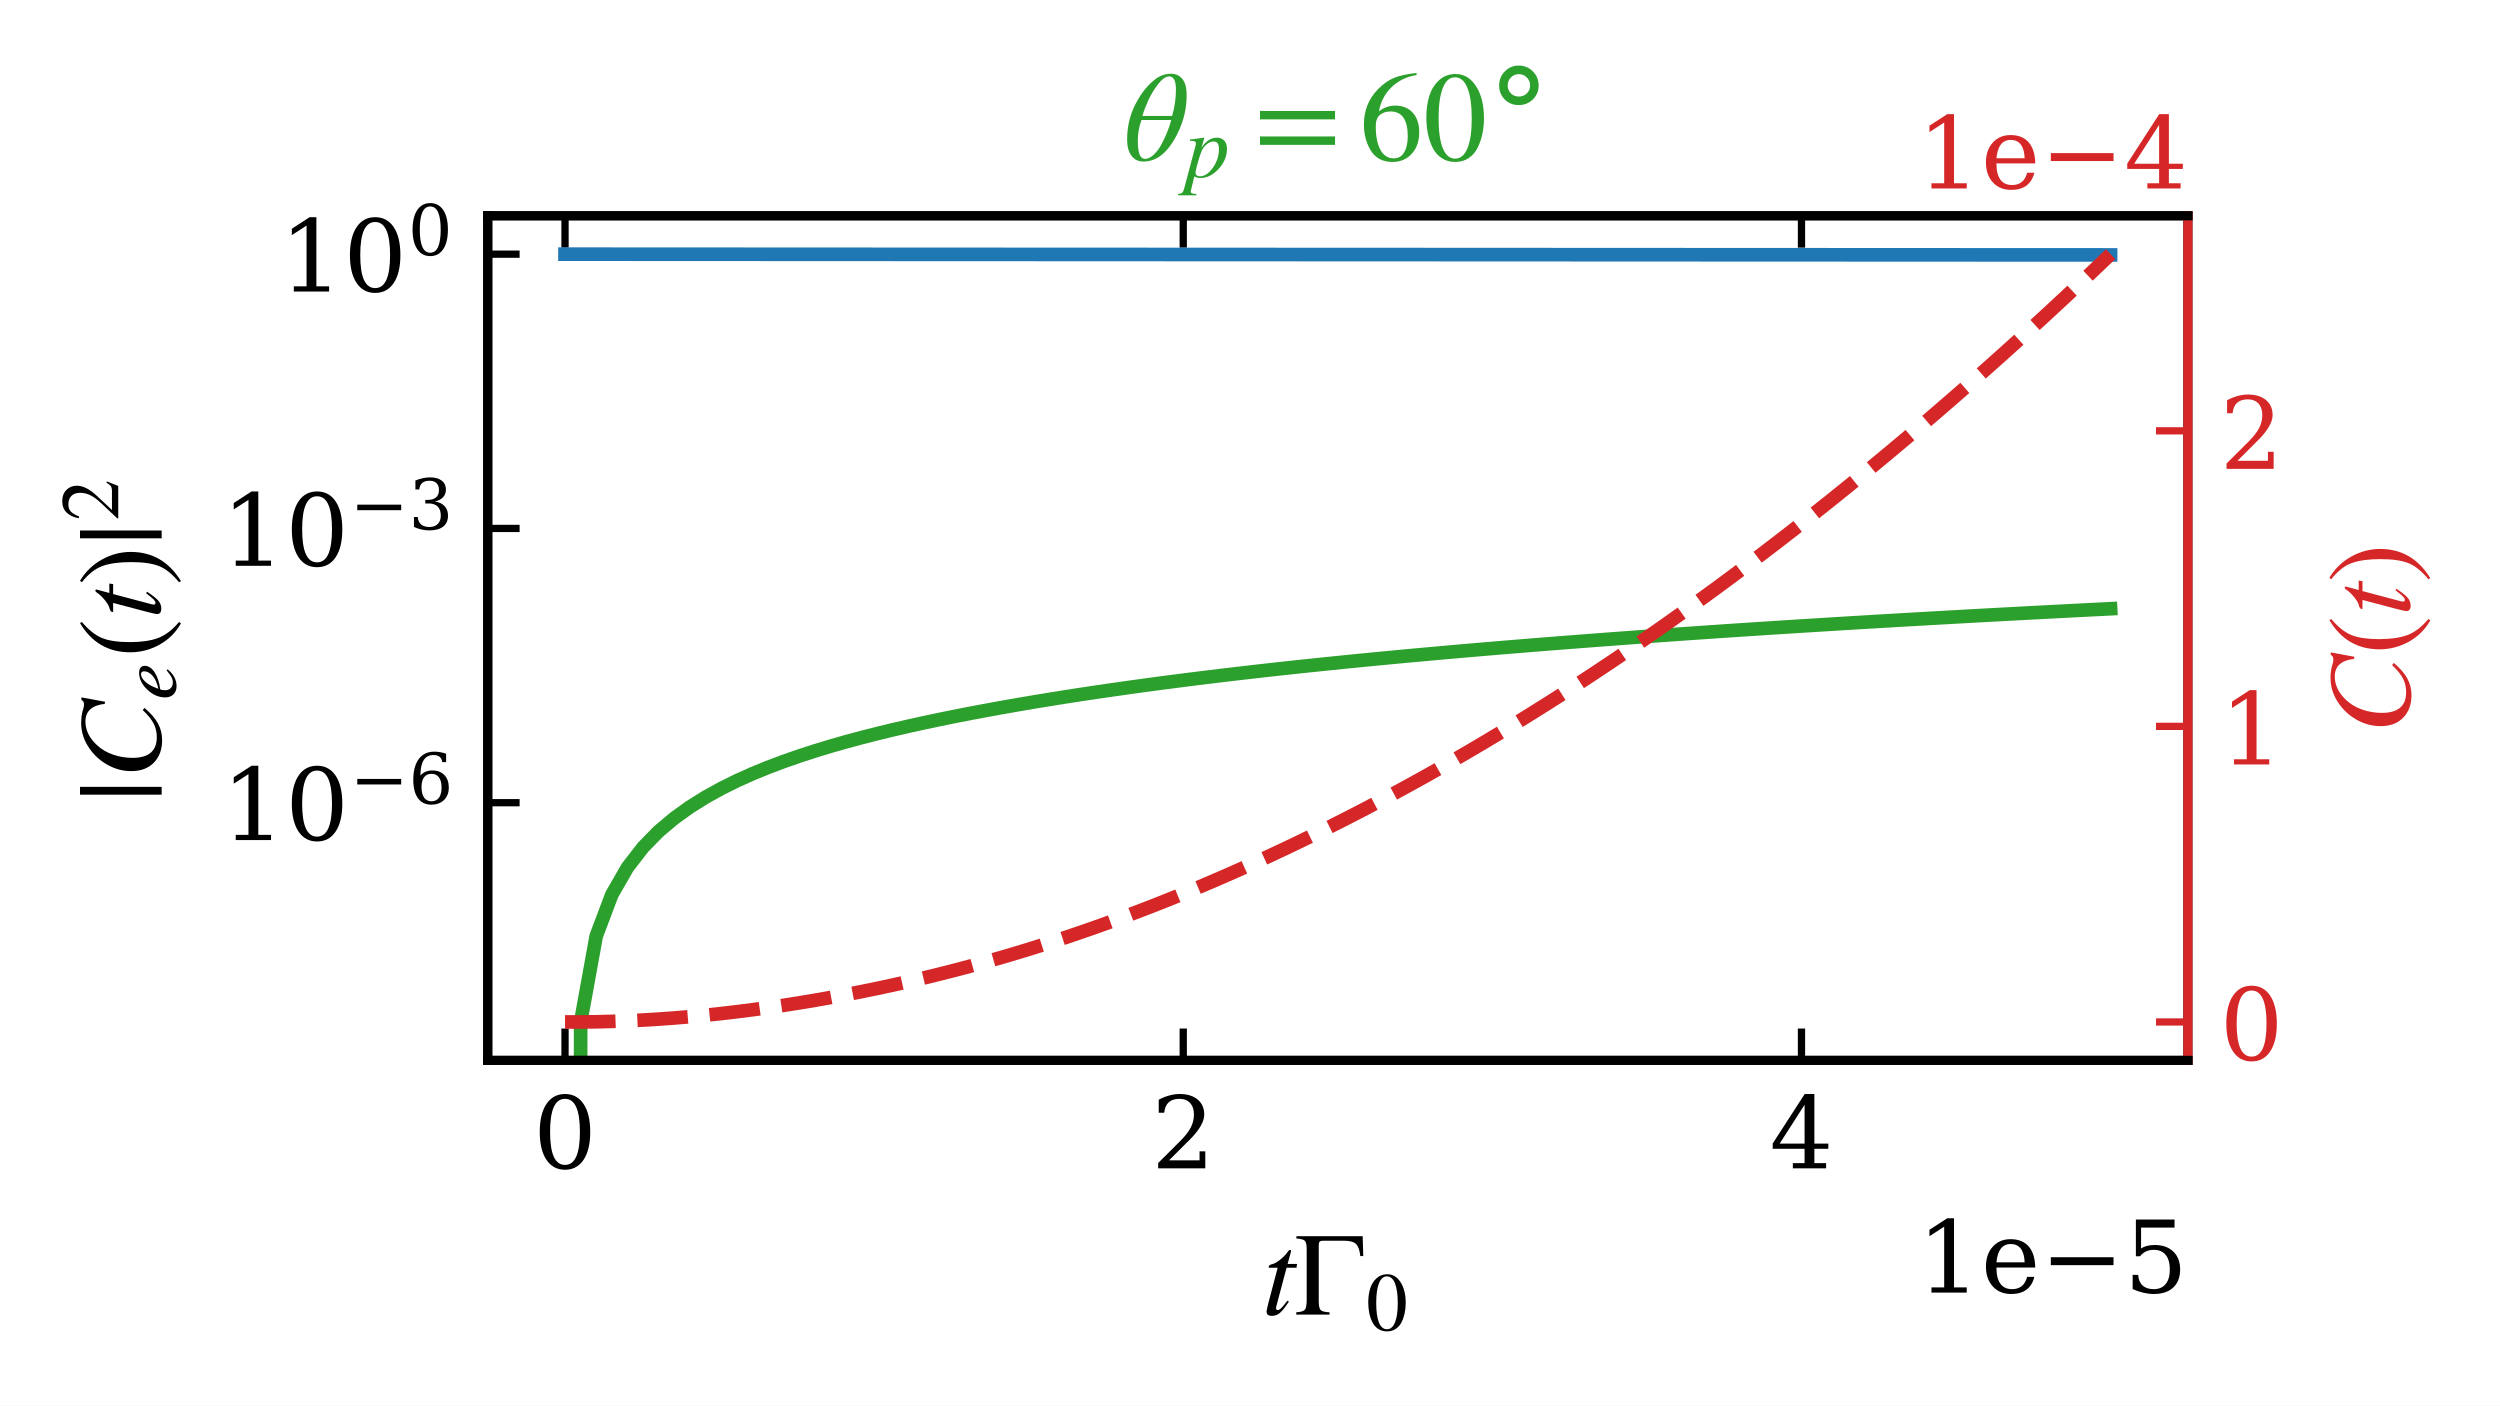
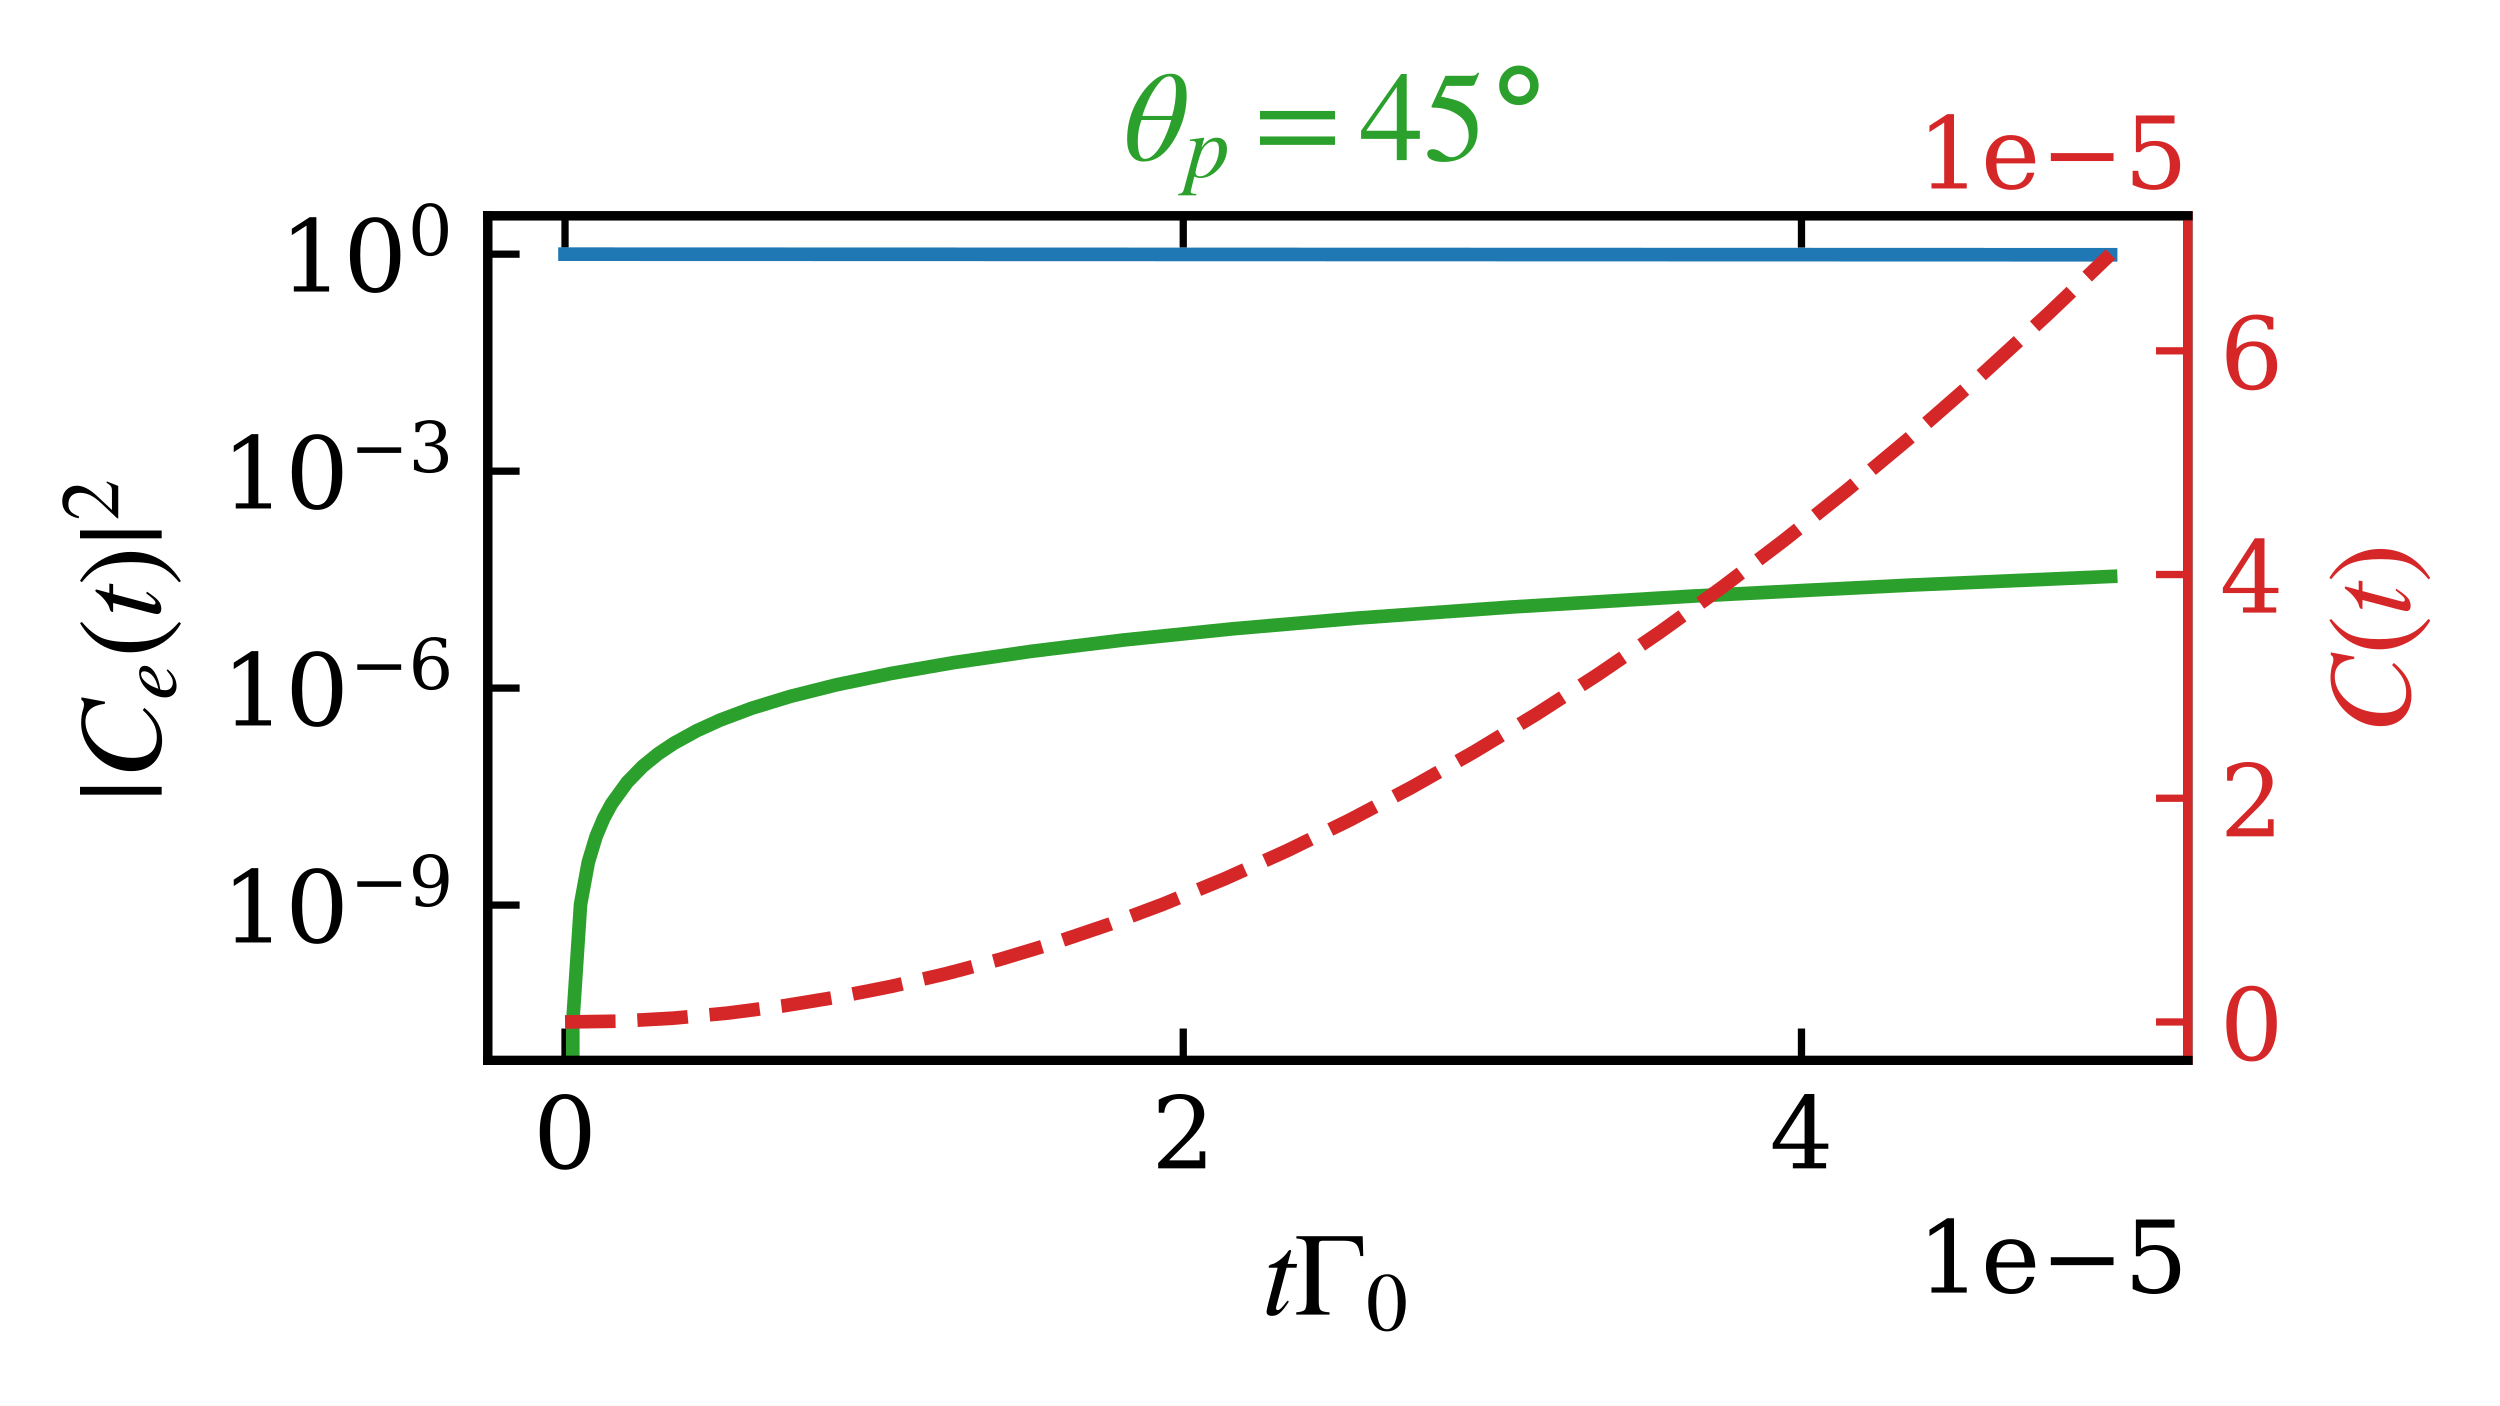
<svg xmlns="http://www.w3.org/2000/svg" xmlns:xlink="http://www.w3.org/1999/xlink" width="274.583pt" height="154.391pt" viewBox="0 0 274.583 154.391" version="1.1">
  <defs>
    <style type="text/css">*{stroke-linejoin: round; stroke-linecap: butt}</style>
  </defs>
  <g id="figure_1">
    <g id="patch_1">
      <path d="M 0 154.391  L 274.583 154.391  L 274.583 0  L 0 0  z " style="fill: #ffffff" />
    </g>
    <g id="axes_1">
      <g id="patch_2">
        <path d="M 53.57 116.464  L 240.302 116.464  L 240.302 23.7  L 53.57 23.7  z " style="fill: #ffffff" />
      </g>
      <g id="matplotlib.axis_1">
        <g id="xtick_1">
          <g id="line2d_1">
            <defs>
-               <path id="mfccb71c9bf" d="M 0 0  L 0 -3.5  " style="stroke: #000000; stroke-width: 0.8" />
-             </defs>
-             <g>
-               <use xlink:href="#mfccb71c9bf" x="62.058" y="116.464" style="stroke: #000000; stroke-width: 0.8" />
+               <path id="m9bf5fc2e16" d="M 0 0  L 0 -3.5  " style="stroke: #000000; stroke-width: 0.8" />
+             </defs>
+             <g>
+               <use xlink:href="#m9bf5fc2e16" x="62.058" y="116.464" style="stroke: #000000; stroke-width: 0.8" />
            </g>
          </g>
          <g id="line2d_2">
            <defs>
-               <path id="md038f53ff8" d="M 0 0  L 0 3.5  " style="stroke: #000000; stroke-width: 0.8" />
-             </defs>
-             <g>
-               <use xlink:href="#md038f53ff8" x="62.058" y="23.7" style="stroke: #000000; stroke-width: 0.8" />
+               <path id="m882ac40fce" d="M 0 0  L 0 3.5  " style="stroke: #000000; stroke-width: 0.8" />
+             </defs>
+             <g>
+               <use xlink:href="#m882ac40fce" x="62.058" y="23.7" style="stroke: #000000; stroke-width: 0.8" />
            </g>
          </g>
          <g id="text_1">
            <g transform="translate(58.55846 128.3221) scale(0.11 -0.11)">
              <defs>
                <path id="DejaVuSerif-30" d="M 2034 219  Q 2513 219 2750 744  Q 2988 1269 2988 2328  Q 2988 3391 2750 3916  Q 2513 4441 2034 4441  Q 1556 4441 1318 3916  Q 1081 3391 1081 2328  Q 1081 1269 1318 744  Q 1556 219 2034 219  z M 2034 -91  Q 1275 -91 848 546  Q 422 1184 422 2328  Q 422 3475 848 4112  Q 1275 4750 2034 4750  Q 2797 4750 3222 4112  Q 3647 3475 3647 2328  Q 3647 1184 3222 546  Q 2797 -91 2034 -91  z " transform="scale(0.015625)" />
              </defs>
              <use xlink:href="#DejaVuSerif-30" />
            </g>
          </g>
        </g>
        <g id="xtick_2">
          <g id="line2d_3">
            <g>
-               <use xlink:href="#mfccb71c9bf" x="129.96" y="116.464" style="stroke: #000000; stroke-width: 0.8" />
+               <use xlink:href="#m9bf5fc2e16" x="129.96" y="116.464" style="stroke: #000000; stroke-width: 0.8" />
            </g>
          </g>
          <g id="line2d_4">
            <g>
-               <use xlink:href="#md038f53ff8" x="129.96" y="23.7" style="stroke: #000000; stroke-width: 0.8" />
+               <use xlink:href="#m882ac40fce" x="129.96" y="23.7" style="stroke: #000000; stroke-width: 0.8" />
            </g>
          </g>
          <g id="text_2">
            <g transform="translate(126.4611 128.3221) scale(0.11 -0.11)">
              <defs>
                <path id="DejaVuSerif-32" d="M 819 3553  L 469 3553  L 469 4384  Q 803 4563 1142 4656  Q 1481 4750 1806 4750  Q 2534 4750 2956 4397  Q 3378 4044 3378 3438  Q 3378 2753 2422 1800  Q 2347 1728 2309 1691  L 1131 513  L 3078 513  L 3078 1088  L 3444 1088  L 3444 0  L 434 0  L 434 341  L 1850 1753  Q 2319 2222 2519 2614  Q 2719 3006 2719 3438  Q 2719 3909 2473 4175  Q 2228 4441 1797 4441  Q 1350 4441 1106 4219  Q 863 3997 819 3553  z " transform="scale(0.015625)" />
              </defs>
              <use xlink:href="#DejaVuSerif-32" />
            </g>
          </g>
        </g>
        <g id="xtick_3">
          <g id="line2d_5">
            <g>
-               <use xlink:href="#mfccb71c9bf" x="197.863" y="116.464" style="stroke: #000000; stroke-width: 0.8" />
+               <use xlink:href="#m9bf5fc2e16" x="197.863" y="116.464" style="stroke: #000000; stroke-width: 0.8" />
            </g>
          </g>
          <g id="line2d_6">
            <g>
-               <use xlink:href="#md038f53ff8" x="197.863" y="23.7" style="stroke: #000000; stroke-width: 0.8" />
+               <use xlink:href="#m882ac40fce" x="197.863" y="23.7" style="stroke: #000000; stroke-width: 0.8" />
            </g>
          </g>
          <g id="text_3">
            <g transform="translate(194.3638 128.3221) scale(0.11 -0.11)">
              <defs>
                <path id="DejaVuSerif-34" d="M 2234 1581  L 2234 4063  L 641 1581  L 2234 1581  z M 3609 0  L 1484 0  L 1484 331  L 2234 331  L 2234 1247  L 197 1247  L 197 1588  L 2241 4750  L 2859 4750  L 2859 1581  L 3750 1581  L 3750 1247  L 2859 1247  L 2859 331  L 3609 331  L 3609 0  z " transform="scale(0.015625)" />
              </defs>
              <use xlink:href="#DejaVuSerif-34" />
            </g>
          </g>
        </g>
        <g id="text_4">
          <g transform="translate(138.6161 144.4877) scale(0.13 -0.13)">
            <defs>
              <path id="STIXGeneral-Italic-74" d="M 1894 2739  L 1862 2534  L 1325 2534  L 768 435  Q 755 384 755 346  Q 755 243 851 243  Q 928 243 1030 342  Q 1133 442 1370 749  L 1453 704  Q 1158 256 969 93  Q 781 -70 538 -70  Q 243 -70 243 166  Q 243 230 346 640  L 845 2534  L 365 2534  L 358 2573  Q 358 2688 570 2733  Q 730 2771 992 2979  Q 1254 3187 1421 3437  Q 1459 3494 1510 3494  Q 1568 3494 1568 3443  Q 1568 3411 1562 3398  L 1382 2739  L 1894 2739  z " transform="scale(0.015625)" />
              <path id="STIXGeneral-Regular-393" d="M 3693 3162  L 3533 3162  Q 3482 3642 3299 3818  Q 3117 3994 2637 3994  L 1517 3994  Q 1382 3994 1334 3942  Q 1286 3891 1286 3738  L 1286 723  Q 1286 352 1388 246  Q 1491 141 1869 122  L 1869 0  L 70 0  L 70 122  Q 435 147 534 262  Q 634 378 634 794  L 634 3526  Q 634 3878 538 3984  Q 442 4090 77 4115  L 77 4237  L 3661 4237  L 3693 3162  z " transform="scale(0.015625)" />
              <path id="STIXGeneral-Regular-30" d="M 3046 2112  Q 3046 1683 2963 1302  Q 2880 922 2717 602  Q 2554 282 2266 96  Q 1978 -90 1600 -90  Q 1210 -90 915 108  Q 621 307 461 640  Q 301 973 227 1350  Q 154 1728 154 2150  Q 154 2746 301 3222  Q 448 3699 790 4012  Q 1133 4326 1626 4326  Q 2253 4326 2649 3712  Q 3046 3098 3046 2112  z M 2432 2080  Q 2432 3091 2217 3625  Q 2003 4160 1587 4160  Q 1190 4160 979 3622  Q 768 3085 768 2106  Q 768 1120 979 598  Q 1190 77 1600 77  Q 2003 77 2217 598  Q 2432 1120 2432 2080  z " transform="scale(0.015625)" />
            </defs>
            <use xlink:href="#STIXGeneral-Italic-74" transform="translate(0 0.796875)" />
            <use xlink:href="#STIXGeneral-Regular-393" transform="translate(27.79999 0.796875)" />
            <use xlink:href="#STIXGeneral-Regular-30" transform="translate(88.04327 -12.43125) scale(0.7)" />
          </g>
        </g>
        <g id="text_5">
          <g transform="translate(210.5765 141.968) scale(0.11 -0.11)">
            <defs>
              <path id="DejaVuSerif-31" d="M 909 0  L 909 331  L 1722 331  L 1722 4213  L 781 3603  L 781 4013  L 1919 4750  L 2350 4750  L 2350 331  L 3163 331  L 3163 0  L 909 0  z " transform="scale(0.015625)" />
              <path id="DejaVuSerif-65" d="M 3469 1600  L 991 1600  L 991 1575  Q 991 903 1244 561  Q 1497 219 1991 219  Q 2369 219 2611 417  Q 2853 616 2950 1006  L 3413 1006  Q 3275 459 2904 184  Q 2534 -91 1931 -91  Q 1203 -91 761 389  Q 319 869 319 1663  Q 319 2450 753 2931  Q 1188 3413 1894 3413  Q 2647 3413 3050 2948  Q 3453 2484 3469 1600  z M 2791 1931  Q 2772 2513 2545 2808  Q 2319 3103 1894 3103  Q 1497 3103 1269 2806  Q 1041 2509 991 1931  L 2791 1931  z " transform="scale(0.015625)" />
              <path id="DejaVuSerif-2212" d="M 678 2259  L 4684 2259  L 4684 1753  L 678 1753  L 678 2259  z " transform="scale(0.015625)" />
              <path id="DejaVuSerif-35" d="M 3219 4666  L 3219 4153  L 1081 4153  L 1081 2816  Q 1244 2928 1461 2984  Q 1678 3041 1947 3041  Q 2703 3041 3140 2622  Q 3578 2203 3578 1478  Q 3578 738 3136 323  Q 2694 -91 1894 -91  Q 1572 -91 1234 -12  Q 897 66 544 225  L 544 1131  L 897 1131  Q 925 688 1179 453  Q 1434 219 1894 219  Q 2388 219 2653 544  Q 2919 869 2919 1478  Q 2919 2084 2655 2407  Q 2391 2731 1894 2731  Q 1613 2731 1398 2631  Q 1184 2531 1019 2322  L 750 2322  L 750 4666  L 3219 4666  z " transform="scale(0.015625)" />
            </defs>
            <use xlink:href="#DejaVuSerif-31" />
            <use xlink:href="#DejaVuSerif-65" transform="translate(63.62305 0)" />
            <use xlink:href="#DejaVuSerif-2212" transform="translate(122.8027 0)" />
            <use xlink:href="#DejaVuSerif-35" transform="translate(206.5918 0)" />
          </g>
        </g>
      </g>
      <g id="matplotlib.axis_2">
        <g id="ytick_1">
          <g id="line2d_7">
            <defs>
-               <path id="m1996b50309" d="M 0 0  L 3.5 0  " style="stroke: #000000; stroke-width: 0.8" />
-             </defs>
-             <g>
-               <use xlink:href="#m1996b50309" x="53.57" y="88.165" style="stroke: #000000; stroke-width: 0.8" />
+               <path id="m340614e53e" d="M 0 0  L 3.5 0  " style="stroke: #000000; stroke-width: 0.8" />
+             </defs>
+             <g>
+               <use xlink:href="#m340614e53e" x="53.57" y="99.41" style="stroke: #000000; stroke-width: 0.8" />
            </g>
          </g>
          <g id="text_6">
-             <g transform="translate(24.33 92.34457) scale(0.11 -0.11)">
+             <g transform="translate(24.33 103.5893) scale(0.11 -0.11)">
+               <defs>
+                 <path id="DejaVuSerif-39" d="M 2994 2091  Q 2784 1856 2512 1740  Q 2241 1625 1900 1625  Q 1206 1625 804 2044  Q 403 2463 403 3188  Q 403 3897 839 4323  Q 1275 4750 2003 4750  Q 2794 4750 3217 4161  Q 3641 3572 3641 2478  Q 3641 1253 3137 581  Q 2634 -91 1722 -91  Q 1475 -91 1203 -44  Q 931 3 647 97  L 647 872  L 997 872  Q 1038 556 1241 387  Q 1444 219 1784 219  Q 2391 219 2687 676  Q 2984 1134 2994 2091  z M 1978 4441  Q 1534 4441 1298 4117  Q 1063 3794 1063 3188  Q 1063 2581 1298 2256  Q 1534 1931 1978 1931  Q 2422 1931 2658 2245  Q 2894 2559 2894 3150  Q 2894 3772 2656 4106  Q 2419 4441 1978 4441  z " transform="scale(0.015625)" />
+               </defs>
+               <use xlink:href="#DejaVuSerif-31" transform="translate(0 0.7125)" />
+               <use xlink:href="#DejaVuSerif-30" transform="translate(63.62305 0.7125)" />
+               <use xlink:href="#DejaVuSerif-2212" transform="translate(128.1545 37.04688) scale(0.7)" />
+               <use xlink:href="#DejaVuSerif-39" transform="translate(186.8068 37.04688) scale(0.7)" />
+             </g>
+           </g>
+         </g>
+         <g id="ytick_2">
+           <g id="line2d_8">
+             <g>
+               <use xlink:href="#m340614e53e" x="53.57" y="75.579" style="stroke: #000000; stroke-width: 0.8" />
+             </g>
+           </g>
+           <g id="text_7">
+             <g transform="translate(24.33 79.75812) scale(0.11 -0.11)">
              <defs>
                <path id="DejaVuSerif-36" d="M 2094 219  Q 2534 219 2771 542  Q 3009 866 3009 1472  Q 3009 2078 2771 2401  Q 2534 2725 2094 2725  Q 1647 2725 1412 2412  Q 1178 2100 1178 1509  Q 1178 888 1415 553  Q 1653 219 2094 219  z M 1075 2569  Q 1288 2803 1556 2918  Q 1825 3034 2163 3034  Q 2859 3034 3264 2615  Q 3669 2197 3669 1472  Q 3669 763 3233 336  Q 2797 -91 2069 -91  Q 1278 -91 853 498  Q 428 1088 428 2181  Q 428 3406 931 4078  Q 1434 4750 2350 4750  Q 2597 4750 2869 4703  Q 3141 4656 3425 4563  L 3425 3794  L 3072 3794  Q 3034 4109 2831 4275  Q 2628 4441 2284 4441  Q 1678 4441 1381 3981  Q 1084 3522 1075 2569  z " transform="scale(0.015625)" />
              </defs>
              <use xlink:href="#DejaVuSerif-31" transform="translate(0 0.7125)" />
              <use xlink:href="#DejaVuSerif-30" transform="translate(63.62305 0.7125)" />
              <use xlink:href="#DejaVuSerif-2212" transform="translate(128.1545 37.04688) scale(0.7)" />
              <use xlink:href="#DejaVuSerif-36" transform="translate(186.8068 37.04688) scale(0.7)" />
            </g>
          </g>
        </g>
-         <g id="ytick_2">
-           <g id="line2d_8">
-             <g>
-               <use xlink:href="#m1996b50309" x="53.57" y="58.041" style="stroke: #000000; stroke-width: 0.8" />
-             </g>
-           </g>
-           <g id="text_7">
-             <g transform="translate(24.33 62.22012) scale(0.11 -0.11)">
+         <g id="ytick_3">
+           <g id="line2d_9">
+             <g>
+               <use xlink:href="#m340614e53e" x="53.57" y="51.748" style="stroke: #000000; stroke-width: 0.8" />
+             </g>
+           </g>
+           <g id="text_8">
+             <g transform="translate(24.33 55.9269) scale(0.11 -0.11)">
              <defs>
                <path id="DejaVuSerif-33" d="M 622 4469  Q 988 4606 1323 4678  Q 1659 4750 1953 4750  Q 2638 4750 3022 4454  Q 3406 4159 3406 3634  Q 3406 3213 3140 2930  Q 2875 2647 2388 2547  Q 2963 2466 3280 2130  Q 3597 1794 3597 1259  Q 3597 606 3158 257  Q 2719 -91 1894 -91  Q 1528 -91 1179 -12  Q 831 66 488 225  L 488 1131  L 838 1131  Q 869 681 1141 450  Q 1413 219 1906 219  Q 2384 219 2661 495  Q 2938 772 2938 1253  Q 2938 1803 2653 2086  Q 2369 2369 1819 2369  L 1522 2369  L 1522 2688  L 1678 2688  Q 2225 2688 2498 2914  Q 2772 3141 2772 3597  Q 2772 4006 2547 4223  Q 2322 4441 1900 4441  Q 1478 4441 1245 4241  Q 1013 4041 972 3647  L 622 3647  L 622 4469  z " transform="scale(0.015625)" />
              </defs>
              <use xlink:href="#DejaVuSerif-31" transform="translate(0 0.7125)" />
              <use xlink:href="#DejaVuSerif-30" transform="translate(63.62305 0.7125)" />
              <use xlink:href="#DejaVuSerif-2212" transform="translate(128.1545 37.04688) scale(0.7)" />
              <use xlink:href="#DejaVuSerif-33" transform="translate(186.8068 37.04688) scale(0.7)" />
            </g>
          </g>
        </g>
-         <g id="ytick_3">
-           <g id="line2d_9">
-             <g>
-               <use xlink:href="#m1996b50309" x="53.57" y="27.917" style="stroke: #000000; stroke-width: 0.8" />
-             </g>
-           </g>
-           <g id="text_8">
+         <g id="ytick_4">
+           <g id="line2d_10">
+             <g>
+               <use xlink:href="#m340614e53e" x="53.57" y="27.917" style="stroke: #000000; stroke-width: 0.8" />
+             </g>
+           </g>
+           <g id="text_9">
            <g transform="translate(30.71 32.09568) scale(0.11 -0.11)">
              <use xlink:href="#DejaVuSerif-31" transform="translate(0 0.7125)" />
              <use xlink:href="#DejaVuSerif-30" transform="translate(63.62305 0.7125)" />
              <use xlink:href="#DejaVuSerif-30" transform="translate(128.1545 37.04688) scale(0.7)" />
            </g>
          </g>
        </g>
-         <g id="text_9">
+         <g id="text_10">
          <g transform="translate(17.62641 88.15189) rotate(-90) scale(0.13 -0.13)">
            <defs>
              <path id="STIXGeneral-Regular-7c" d="M 851 -90  L 429 -90  L 429 4326  L 851 4326  L 851 -90  z " transform="scale(0.015625)" />
              <path id="STIXGeneral-Italic-43" d="M 4410 4250  L 4173 2970  L 4058 2989  Q 3942 4032 3104 4032  Q 2406 4032 1830 3411  Q 1491 3053 1315 2541  Q 1139 2029 1139 1485  Q 1139 173 2259 173  Q 2656 173 2985 339  Q 3315 506 3725 934  L 3840 838  Q 3411 333 2998 109  Q 2586 -115 2093 -115  Q 1344 -115 883 329  Q 422 774 422 1555  Q 422 2214 748 2812  Q 1075 3411 1619 3795  Q 2272 4262 3021 4262  Q 3462 4262 3770 4154  Q 3898 4109 4032 4109  Q 4205 4109 4275 4250  L 4410 4250  z " transform="scale(0.015625)" />
              <path id="STIXGeneral-Italic-65" d="M 2291 698  L 2368 621  Q 1805 -70 1062 -70  Q 672 -70 435 170  Q 198 410 198 806  Q 198 1555 796 2188  Q 1395 2822 2112 2822  Q 2362 2822 2499 2707  Q 2637 2592 2637 2387  Q 2637 1965 2147 1632  Q 1658 1299 819 1190  Q 755 1062 755 800  Q 755 538 918 378  Q 1082 218 1350 218  Q 1562 218 1754 317  Q 1946 416 2291 698  z M 973 1613  L 864 1331  Q 1581 1504 1894 1805  Q 2214 2112 2214 2426  Q 2214 2675 1990 2675  Q 1722 2675 1430 2364  Q 1139 2054 973 1613  z " transform="scale(0.015625)" />
              <path id="STIXGeneral-Regular-28" d="M 1946 -1030  L 1869 -1133  Q 1126 -710 716 32  Q 307 774 307 1613  Q 307 3386 1888 4326  L 1946 4224  Q 1293 3667 1075 3126  Q 858 2586 858 1632  Q 858 685 1082 96  Q 1306 -493 1946 -1030  z " transform="scale(0.015625)" />
              <path id="STIXGeneral-Regular-29" d="M 186 4224  L 262 4326  Q 992 3891 1408 3148  Q 1824 2406 1824 1581  Q 1824 -166 243 -1133  L 186 -1030  Q 845 -486 1059 54  Q 1274 595 1274 1562  Q 1274 2534 1059 3120  Q 845 3706 186 4224  z " transform="scale(0.015625)" />
              <path id="STIXGeneral-Regular-32" d="M 3034 877  L 2688 0  L 186 0  L 186 77  L 1325 1286  Q 1773 1754 1965 2144  Q 2157 2534 2157 2950  Q 2157 3379 1920 3616  Q 1683 3853 1267 3853  Q 922 3853 720 3673  Q 518 3494 326 3021  L 192 3053  Q 301 3648 630 3987  Q 960 4326 1523 4326  Q 2054 4326 2380 4006  Q 2707 3686 2707 3200  Q 2707 2477 1888 1613  L 832 486  L 2330 486  Q 2541 486 2665 569  Q 2790 653 2944 915  L 3034 877  z " transform="scale(0.015625)" />
            </defs>
            <use xlink:href="#STIXGeneral-Regular-7c" transform="translate(0 0.409375)" />
            <use xlink:href="#STIXGeneral-Italic-43" transform="translate(19.99998 0.409375)" />
            <use xlink:href="#STIXGeneral-Italic-65" transform="translate(86.69998 -12.81875) scale(0.7)" />
            <use xlink:href="#STIXGeneral-Regular-28" transform="translate(122.1894 0.409375)" />
            <use xlink:href="#STIXGeneral-Italic-74" transform="translate(155.4893 0.409375)" />
            <use xlink:href="#STIXGeneral-Regular-29" transform="translate(183.2893 0.409375)" />
            <use xlink:href="#STIXGeneral-Regular-7c" transform="translate(216.5893 0.409375)" />
            <use xlink:href="#STIXGeneral-Regular-32" transform="translate(238.1326 35.68438) scale(0.7)" />
          </g>
        </g>
      </g>
-       <g id="line2d_10">
-         <path d="M 62.058 27.917  L 63.773 27.917  L 65.487 27.918  L 67.202 27.919  L 68.917 27.92  L 70.631 27.921  L 72.346 27.922  L 74.061 27.923  L 75.776 27.924  L 77.49 27.925  L 79.205 27.926  L 80.92 27.926  L 82.634 27.927  L 84.349 27.928  L 86.064 27.929  L 87.779 27.93  L 89.493 27.931  L 91.208 27.932  L 92.923 27.932  L 94.637 27.933  L 96.352 27.934  L 98.067 27.935  L 99.782 27.936  L 101.496 27.937  L 103.211 27.937  L 104.926 27.938  L 106.64 27.939  L 108.355 27.94  L 110.07 27.941  L 111.785 27.942  L 113.499 27.942  L 115.214 27.943  L 116.929 27.944  L 118.643 27.945  L 120.358 27.946  L 122.073 27.947  L 123.788 27.947  L 125.502 27.948  L 127.217 27.949  L 128.932 27.95  L 130.646 27.951  L 132.361 27.952  L 134.076 27.952  L 135.791 27.953  L 137.505 27.954  L 139.22 27.955  L 140.935 27.956  L 142.649 27.957  L 144.364 27.958  L 146.079 27.958  L 147.793 27.959  L 149.508 27.96  L 151.223 27.961  L 152.938 27.962  L 154.652 27.963  L 156.367 27.963  L 158.082 27.964  L 159.796 27.965  L 161.511 27.966  L 163.226 27.967  L 164.941 27.968  L 166.655 27.968  L 168.37 27.969  L 170.085 27.97  L 171.799 27.971  L 173.514 27.972  L 175.229 27.973  L 176.944 27.974  L 178.658 27.974  L 180.373 27.975  L 182.088 27.976  L 183.802 27.977  L 185.517 27.978  L 187.232 27.979  L 188.947 27.979  L 190.661 27.98  L 192.376 27.981  L 194.091 27.982  L 195.805 27.983  L 197.52 27.984  L 199.235 27.984  L 200.95 27.985  L 202.664 27.986  L 204.379 27.987  L 206.094 27.988  L 207.808 27.989  L 209.523 27.989  L 211.238 27.99  L 212.953 27.991  L 214.667 27.992  L 216.382 27.993  L 218.097 27.994  L 219.811 27.994  L 221.526 27.995  L 223.241 27.996  L 224.956 27.997  L 226.67 27.998  L 228.385 27.999  L 230.1 27.999  L 231.814 28  " clip-path="url(#pa8415f9e2c)" style="fill: none; stroke: #1f77b4; stroke-width: 1.5; stroke-linecap: square" />
-       </g>
      <g id="line2d_11">
-         <path d="M 63.765 155.391  L 63.773 112.247  L 65.487 102.799  L 67.202 98.258  L 68.917 95.275  L 70.631 93.056  L 72.346 91.306  L 74.061 89.864  L 75.776 88.633  L 77.49 87.56  L 79.205 86.61  L 80.92 85.758  L 82.634 84.987  L 84.349 84.284  L 86.064 83.638  L 87.779 83.04  L 89.493 82.483  L 91.208 81.961  L 92.923 81.472  L 94.637 81.01  L 96.352 80.572  L 98.067 80.156  L 99.782 79.76  L 101.496 79.382  L 103.211 79.019  L 104.926 78.671  L 106.64 78.336  L 108.355 78.014  L 110.07 77.702  L 111.785 77.401  L 113.499 77.109  L 115.214 76.827  L 116.929 76.553  L 118.643 76.287  L 120.358 76.029  L 122.073 75.779  L 123.788 75.535  L 125.502 75.297  L 127.217 75.066  L 128.932 74.842  L 130.646 74.622  L 132.361 74.409  L 134.076 74.2  L 135.791 73.997  L 137.505 73.799  L 139.22 73.605  L 140.935 73.415  L 142.649 73.23  L 144.364 73.049  L 146.079 72.872  L 147.793 72.698  L 149.508 72.528  L 151.223 72.361  L 152.938 72.198  L 154.652 72.037  L 156.367 71.88  L 158.082 71.725  L 159.796 71.574  L 161.511 71.425  L 163.226 71.278  L 164.941 71.134  L 166.655 70.993  L 168.37 70.853  L 170.085 70.716  L 171.799 70.581  L 173.514 70.449  L 175.229 70.318  L 176.944 70.189  L 178.658 70.062  L 180.373 69.937  L 182.088 69.814  L 183.802 69.693  L 185.517 69.573  L 187.232 69.455  L 188.947 69.339  L 190.661 69.224  L 192.376 69.111  L 194.091 68.999  L 195.805 68.889  L 197.52 68.78  L 199.235 68.673  L 200.95 68.567  L 202.664 68.462  L 204.379 68.359  L 206.094 68.257  L 207.808 68.156  L 209.523 68.056  L 211.238 67.958  L 212.953 67.86  L 214.667 67.764  L 216.382 67.669  L 218.097 67.575  L 219.811 67.482  L 221.526 67.39  L 223.241 67.299  L 224.956 67.209  L 226.67 67.12  L 228.385 67.032  L 230.1 66.945  L 231.814 66.859  " clip-path="url(#pa8415f9e2c)" style="fill: none; stroke: #2ca02c; stroke-width: 1.5; stroke-linecap: square" />
+         <path d="M 62.058 27.917  L 231.814 27.983  L 231.814 27.983  " clip-path="url(#p9d3cfe1e63)" style="fill: none; stroke: #1f77b4; stroke-width: 1.5; stroke-linecap: square" />
+       </g>
+       <g id="line2d_12">
+         <path d="M 62.906 155.391  L 62.911 112.247  L 63.764 99.328  L 64.617 94.696  L 65.47 91.868  L 66.323 89.847  L 67.176 88.281  L 68.882 85.923  L 70.588 84.17  L 72.294 82.787  L 74.001 81.647  L 76.56 80.239  L 79.119 79.079  L 82.531 77.798  L 86.796 76.488  L 91.915 75.202  L 97.886 73.964  L 104.71 72.781  L 113.241 71.538  L 123.477 70.285  L 135.42 69.06  L 149.069 67.889  L 166.13 66.662  L 185.75 65.479  L 209.635 64.271  L 231.814 63.314  L 231.814 63.314  " clip-path="url(#p9d3cfe1e63)" style="fill: none; stroke: #2ca02c; stroke-width: 1.5; stroke-linecap: square" />
      </g>
      <g id="patch_3">
        <path d="M 53.57 116.464  L 53.57 23.7  " style="fill: none; stroke: #000000; stroke-linejoin: miter; stroke-linecap: square" />
      </g>
      <g id="patch_4">
        <path d="M 240.302 116.464  L 240.302 23.7  " style="fill: none; stroke: #000000; stroke-linejoin: miter; stroke-linecap: square" />
      </g>
      <g id="patch_5">
        <path d="M 53.57 116.464  L 240.302 116.464  " style="fill: none; stroke: #000000; stroke-linejoin: miter; stroke-linecap: square" />
      </g>
      <g id="patch_6">
        <path d="M 53.57 23.7  L 240.302 23.7  " style="fill: none; stroke: #000000; stroke-linejoin: miter; stroke-linecap: square" />
      </g>
-       <g id="text_10">
+       <g id="text_11">
        <g style="fill: #2ca02c" transform="translate(123.4161 17.7) scale(0.14 -0.14)">
          <defs>
            <path id="STIXGeneral-Italic-3b8" d="M 3162 3270  Q 3162 2534 2925 1862  Q 2688 1190 2304 678  Q 1741 -70 992 -70  Q 608 -70 390 224  Q 173 518 173 1030  Q 173 1997 592 2813  Q 1011 3629 1594 4070  Q 1952 4339 2374 4339  Q 2733 4339 2947 4076  Q 3162 3814 3162 3270  z M 941 2221  L 2432 2221  Q 2624 2874 2624 3533  Q 2624 4205 2285 4205  Q 2029 4205 1728 3814  Q 1427 3424 1232 2992  Q 1037 2560 941 2221  z M 2387 2016  L 896 2016  Q 710 1530 710 960  Q 710 64 1069 64  Q 1286 64 1510 275  Q 1734 486 1904 806  Q 2074 1126 2198 1440  Q 2323 1754 2387 2016  z " transform="scale(0.015625)" />
            <path id="STIXGeneral-Italic-70" d="M 1376 2739  L 1190 2099  Q 1670 2822 2285 2822  Q 2637 2822 2829 2611  Q 3021 2400 3021 2022  Q 3021 1235 2422 582  Q 1824 -70 1120 -70  Q 890 -70 678 38  Q 422 -1018 422 -1024  Q 422 -1126 508 -1168  Q 595 -1210 819 -1210  L 819 -1312  L -480 -1312  L -480 -1210  Q -275 -1203 -188 -1120  Q -102 -1037 -45 -806  L 691 1958  Q 794 2330 794 2413  Q 794 2586 512 2586  L 371 2586  L 358 2682  L 1357 2822  Q 1389 2822 1389 2797  Q 1382 2765 1376 2739  z M 2445 2003  Q 2445 2285 2352 2416  Q 2259 2547 2048 2547  Q 1798 2547 1548 2329  Q 1299 2112 1184 1818  Q 1043 1453 905 953  Q 768 454 768 294  Q 768 186 854 118  Q 941 51 1075 51  Q 1574 51 2003 659  Q 2445 1274 2445 2003  z " transform="scale(0.015625)" />
            <path id="STIXGeneral-Regular-3d" d="M 4077 2048  L 307 2048  L 307 2470  L 4077 2470  L 4077 2048  z M 4077 768  L 307 768  L 307 1190  L 4077 1190  L 4077 768  z " transform="scale(0.015625)" />
-             <path id="STIXGeneral-Regular-36" d="M 2854 4378  L 2867 4275  Q 2112 4154 1606 3664  Q 1101 3174 973 2451  Q 1344 2739 1786 2739  Q 2349 2739 2672 2380  Q 2995 2022 2995 1402  Q 2995 774 2669 378  Q 2291 -90 1651 -90  Q 870 -90 518 557  Q 218 1107 218 1786  Q 218 2835 915 3552  Q 1312 3962 1731 4131  Q 2150 4301 2854 4378  z M 2419 1203  Q 2419 2445 1555 2445  Q 1235 2445 1024 2275  Q 813 2106 813 1702  Q 813 954 1046 522  Q 1280 90 1722 90  Q 2061 90 2240 394  Q 2419 698 2419 1203  z " transform="scale(0.015625)" />
+             <path id="STIXGeneral-Regular-34" d="M 3027 1069  L 2368 1069  L 2368 0  L 1869 0  L 1869 1069  L 77 1069  L 77 1478  L 2086 4326  L 2368 4326  L 2368 1478  L 3027 1478  L 3027 1069  z M 1869 1478  L 1869 3674  L 333 1478  L 1869 1478  z " transform="scale(0.015625)" />
+             <path id="STIXGeneral-Regular-35" d="M 2803 4358  L 2573 3814  Q 2534 3731 2400 3731  L 1158 3731  L 902 3187  Q 1606 3053 1920 2896  Q 2234 2739 2502 2368  Q 2726 2061 2726 1555  Q 2726 1094 2576 780  Q 2426 467 2099 224  Q 1664 -90 1011 -90  Q 646 -90 422 19  Q 198 128 198 307  Q 198 550 486 550  Q 717 550 960 352  Q 1210 147 1414 147  Q 1747 147 2012 480  Q 2278 813 2278 1229  Q 2278 1843 1850 2189  Q 1293 2637 486 2637  Q 410 2637 410 2688  L 416 2720  L 1114 4237  L 2438 4237  Q 2547 4237 2608 4269  Q 2669 4301 2746 4403  L 2803 4358  z " transform="scale(0.015625)" />
            <path id="DejaVuSerif-b0" d="M 1600 4319  Q 1363 4319 1200 4155  Q 1038 3991 1038 3750  Q 1038 3513 1198 3353  Q 1359 3194 1600 3194  Q 1838 3194 2000 3355  Q 2163 3516 2163 3750  Q 2163 3984 1997 4151  Q 1831 4319 1600 4319  z M 1600 4750  Q 1800 4750 1984 4673  Q 2169 4597 2303 4453  Q 2447 4313 2519 4134  Q 2591 3956 2591 3750  Q 2591 3338 2302 3052  Q 2013 2766 1594 2766  Q 1172 2766 890 3047  Q 609 3328 609 3750  Q 609 4169 896 4459  Q 1184 4750 1600 4750  z " transform="scale(0.015625)" />
          </defs>
          <use xlink:href="#STIXGeneral-Italic-3b8" transform="translate(0 0.78125)" />
          <use xlink:href="#STIXGeneral-Italic-70" transform="translate(47.99999 -12.44688) scale(0.7)" />
          <use xlink:href="#STIXGeneral-Regular-3d" transform="translate(102.1294 0.78125)" />
-           <use xlink:href="#STIXGeneral-Regular-36" transform="translate(185.0693 0.78125)" />
-           <use xlink:href="#STIXGeneral-Regular-30" transform="translate(235.0693 0.78125)" />
+           <use xlink:href="#STIXGeneral-Regular-34" transform="translate(185.0693 0.78125)" />
+           <use xlink:href="#STIXGeneral-Regular-35" transform="translate(235.0693 0.78125)" />
          <use xlink:href="#DejaVuSerif-b0" transform="translate(285.0693 0.78125)" />
        </g>
      </g>
    </g>
    <g id="axes_2">
      <g id="matplotlib.axis_3">
-         <g id="ytick_4">
-           <g id="line2d_12">
-             <defs>
-               <path id="me1d52e5cb0" d="M 0 0  L -3.5 0  " style="stroke: #d62728; stroke-width: 0.8" />
-             </defs>
-             <g>
-               <use xlink:href="#me1d52e5cb0" x="240.302" y="112.247" style="fill: #d62728; stroke: #d62728; stroke-width: 0.8" />
-             </g>
-           </g>
-           <g id="text_11">
+         <g id="ytick_5">
+           <g id="line2d_13">
+             <defs>
+               <path id="m3e3464b807" d="M 0 0  L -3.5 0  " style="stroke: #d62728; stroke-width: 0.8" />
+             </defs>
+             <g>
+               <use xlink:href="#m3e3464b807" x="240.302" y="112.247" style="fill: #d62728; stroke: #d62728; stroke-width: 0.8" />
+             </g>
+           </g>
+           <g id="text_12">
            <g style="fill: #d62728" transform="translate(243.8023 116.4264) scale(0.11 -0.11)">
              <use xlink:href="#DejaVuSerif-30" />
            </g>
          </g>
        </g>
-         <g id="ytick_5">
-           <g id="line2d_13">
-             <g>
-               <use xlink:href="#me1d52e5cb0" x="240.302" y="79.782" style="fill: #d62728; stroke: #d62728; stroke-width: 0.8" />
-             </g>
-           </g>
-           <g id="text_12">
-             <g style="fill: #d62728" transform="translate(243.8023 83.96129) scale(0.11 -0.11)">
-               <use xlink:href="#DejaVuSerif-31" />
-             </g>
-           </g>
-         </g>
        <g id="ytick_6">
          <g id="line2d_14">
            <g>
-               <use xlink:href="#me1d52e5cb0" x="240.302" y="47.317" style="fill: #d62728; stroke: #d62728; stroke-width: 0.8" />
+               <use xlink:href="#m3e3464b807" x="240.302" y="87.675" style="fill: #d62728; stroke: #d62728; stroke-width: 0.8" />
            </g>
          </g>
          <g id="text_13">
-             <g style="fill: #d62728" transform="translate(243.8023 51.49619) scale(0.11 -0.11)">
+             <g style="fill: #d62728" transform="translate(243.8023 91.85445) scale(0.11 -0.11)">
              <use xlink:href="#DejaVuSerif-32" />
            </g>
          </g>
        </g>
-         <g id="text_14">
+         <g id="ytick_7">
+           <g id="line2d_15">
+             <g>
+               <use xlink:href="#m3e3464b807" x="240.302" y="63.103" style="fill: #d62728; stroke: #d62728; stroke-width: 0.8" />
+             </g>
+           </g>
+           <g id="text_14">
+             <g style="fill: #d62728" transform="translate(243.8023 67.28251) scale(0.11 -0.11)">
+               <use xlink:href="#DejaVuSerif-34" />
+             </g>
+           </g>
+         </g>
+         <g id="ytick_8">
+           <g id="line2d_16">
+             <g>
+               <use xlink:href="#m3e3464b807" x="240.302" y="38.531" style="fill: #d62728; stroke: #d62728; stroke-width: 0.8" />
+             </g>
+           </g>
+           <g id="text_15">
+             <g style="fill: #d62728" transform="translate(243.8023 42.71057) scale(0.11 -0.11)">
+               <use xlink:href="#DejaVuSerif-36" />
+             </g>
+           </g>
+         </g>
+         <g id="text_16">
          <g style="fill: #d62728" transform="translate(264.679 80.61189) rotate(-90) scale(0.13 -0.13)">
            <use xlink:href="#STIXGeneral-Italic-43" transform="translate(0 0.40625)" />
            <use xlink:href="#STIXGeneral-Regular-28" transform="translate(66.7 0.40625)" />
            <use xlink:href="#STIXGeneral-Italic-74" transform="translate(99.99998 0.40625)" />
            <use xlink:href="#STIXGeneral-Regular-29" transform="translate(127.8 0.40625)" />
          </g>
        </g>
-         <g id="text_15">
+         <g id="text_17">
          <g style="fill: #d62728" transform="translate(210.5765 20.7) scale(0.11 -0.11)">
            <use xlink:href="#DejaVuSerif-31" />
            <use xlink:href="#DejaVuSerif-65" transform="translate(63.62305 0)" />
            <use xlink:href="#DejaVuSerif-2212" transform="translate(122.8027 0)" />
-             <use xlink:href="#DejaVuSerif-34" transform="translate(206.5918 0)" />
-           </g>
-         </g>
-       </g>
-       <g id="line2d_15">
-         <path d="M 62.058 112.247  L 63.773 112.245  L 65.487 112.225  L 67.202 112.183  L 68.917 112.12  L 70.631 112.036  L 72.346 111.932  L 74.061 111.808  L 75.776 111.665  L 77.49 111.503  L 79.205 111.322  L 80.92 111.122  L 82.634 110.905  L 84.349 110.67  L 86.064 110.419  L 87.779 110.15  L 89.493 109.865  L 91.208 109.563  L 92.923 109.245  L 94.637 108.91  L 96.352 108.558  L 98.067 108.19  L 99.782 107.805  L 101.496 107.403  L 103.211 106.984  L 104.926 106.548  L 106.64 106.095  L 108.355 105.623  L 110.07 105.134  L 111.785 104.627  L 113.499 104.102  L 115.214 103.559  L 116.929 102.997  L 118.643 102.418  L 120.358 101.821  L 122.073 101.206  L 123.788 100.573  L 125.502 99.923  L 127.217 99.255  L 128.932 98.57  L 130.646 97.868  L 132.361 97.149  L 134.076 96.413  L 135.791 95.66  L 137.505 94.891  L 139.22 94.106  L 140.935 93.304  L 142.649 92.486  L 144.364 91.652  L 146.079 90.801  L 147.793 89.934  L 149.508 89.051  L 151.223 88.152  L 152.938 87.237  L 154.652 86.305  L 156.367 85.357  L 158.082 84.393  L 159.796 83.412  L 161.511 82.415  L 163.226 81.402  L 164.941 80.373  L 166.655 79.327  L 168.37 78.265  L 170.085 77.187  L 171.799 76.092  L 173.514 74.981  L 175.229 73.855  L 176.944 72.712  L 178.658 71.553  L 180.373 70.378  L 182.088 69.187  L 183.802 67.98  L 185.517 66.758  L 187.232 65.52  L 188.947 64.266  L 190.661 62.996  L 192.376 61.711  L 194.091 60.41  L 195.805 59.093  L 197.52 57.761  L 199.235 56.414  L 200.95 55.051  L 202.664 53.673  L 204.379 52.28  L 206.094 50.871  L 207.808 49.447  L 209.523 48.007  L 211.238 46.553  L 212.953 45.083  L 214.667 43.598  L 216.382 42.097  L 218.097 40.582  L 219.811 39.051  L 221.526 37.506  L 223.241 35.945  L 224.956 34.369  L 226.67 32.778  L 228.385 31.173  L 230.1 29.552  L 231.814 27.917  " clip-path="url(#pa8415f9e2c)" style="fill: none; stroke-dasharray: 5.55,2.4; stroke-dashoffset: 0; stroke: #d62728; stroke-width: 1.5" />
+             <use xlink:href="#DejaVuSerif-35" transform="translate(206.5918 0)" />
+           </g>
+         </g>
+       </g>
+       <g id="line2d_17">
+         <path d="M 62.058 112.247  L 68.029 112.158  L 74.001 111.825  L 79.972 111.265  L 85.943 110.492  L 91.915 109.516  L 97.886 108.339  L 103.857 106.96  L 109.829 105.371  L 115.8 103.566  L 121.771 101.545  L 127.743 99.309  L 134.567 96.497  L 141.391 93.419  L 148.216 90.078  L 155.04 86.473  L 161.864 82.605  L 168.689 78.472  L 175.513 74.074  L 182.338 69.413  L 189.162 64.491  L 195.986 59.31  L 202.811 53.872  L 209.635 48.178  L 217.313 41.468  L 224.99 34.436  L 231.814 27.917  L 231.814 27.917  " clip-path="url(#p9d3cfe1e63)" style="fill: none; stroke-dasharray: 5.55,2.4; stroke-dashoffset: 0; stroke: #d62728; stroke-width: 1.5" />
      </g>
      <g id="patch_7">
        <path d="M 53.57 116.464  L 53.57 23.7  " style="fill: none; stroke: #000000; stroke-linejoin: miter; stroke-linecap: square" />
      </g>
      <g id="patch_8">
        <path d="M 240.302 116.464  L 240.302 23.7  " style="fill: none; stroke: #d62728; stroke-linejoin: miter; stroke-linecap: square" />
      </g>
      <g id="patch_9">
        <path d="M 53.57 116.464  L 240.302 116.464  " style="fill: none; stroke: #000000; stroke-linejoin: miter; stroke-linecap: square" />
      </g>
      <g id="patch_10">
        <path d="M 53.57 23.7  L 240.302 23.7  " style="fill: none; stroke: #000000; stroke-linejoin: miter; stroke-linecap: square" />
      </g>
    </g>
  </g>
  <defs>
-     <clipPath id="pa8415f9e2c">
+     <clipPath id="p9d3cfe1e63">
      <rect x="53.57" y="23.7" width="186.732" height="92.764" />
    </clipPath>
  </defs>
</svg>
